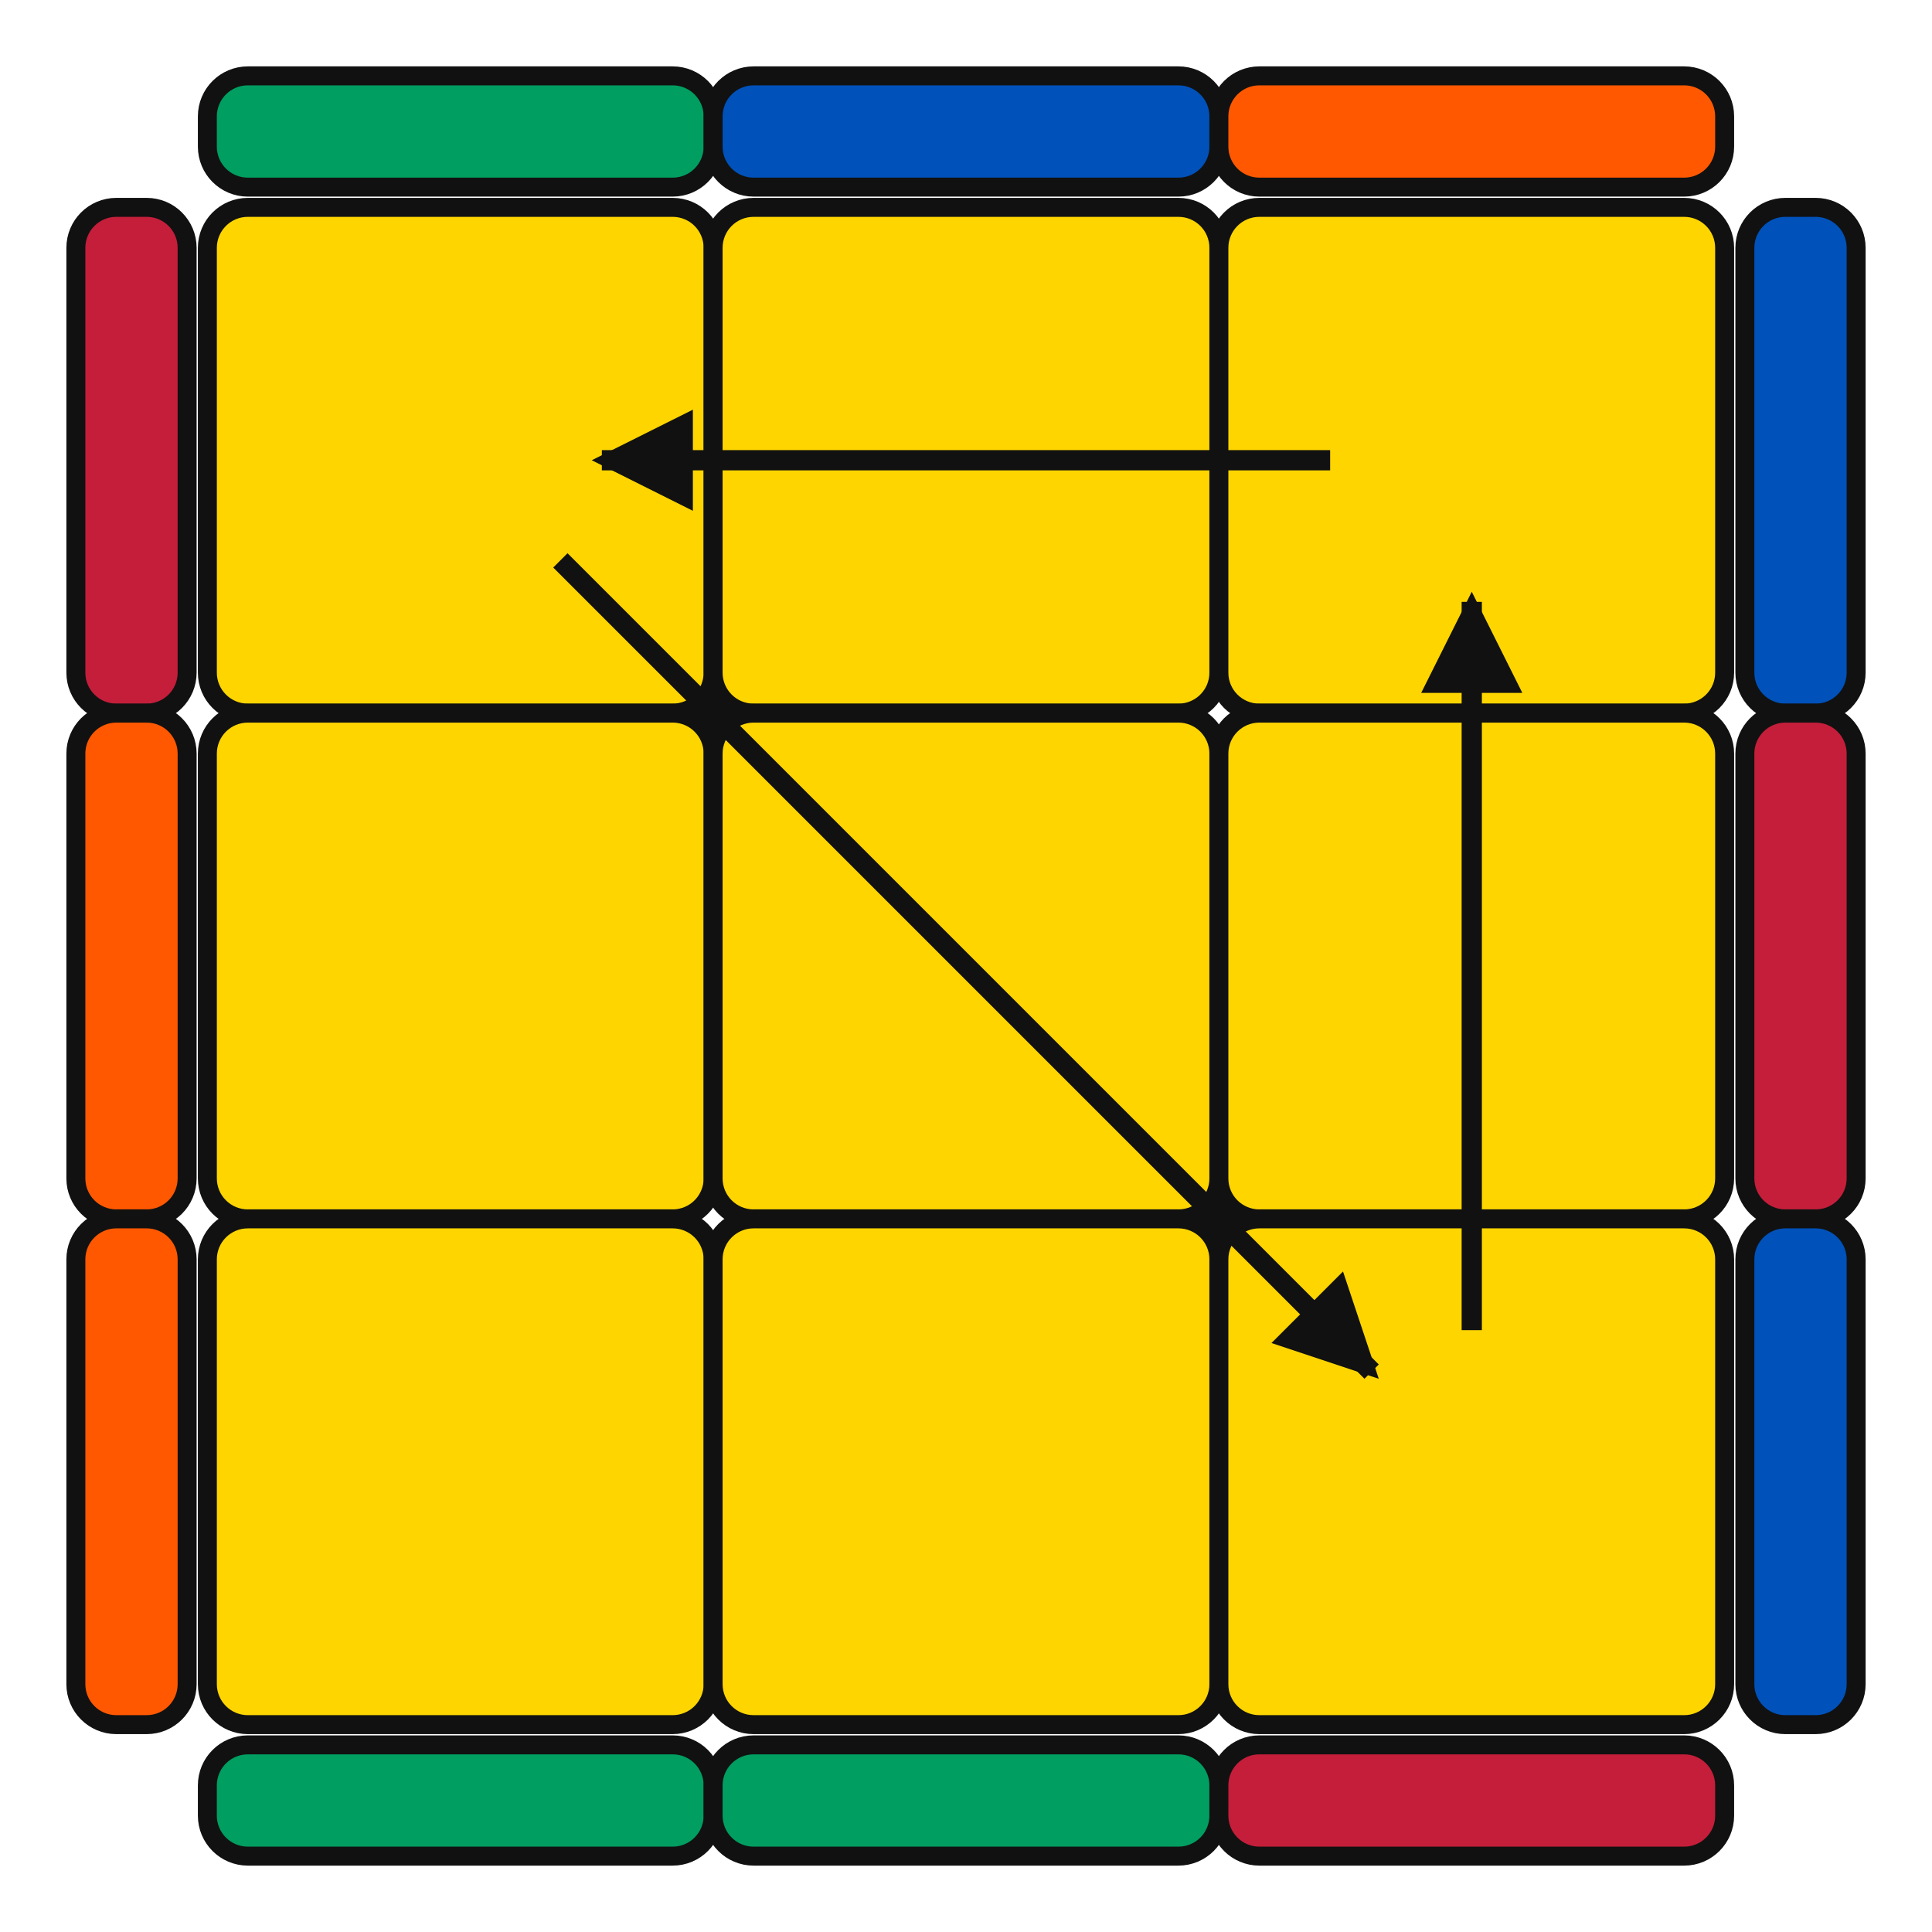
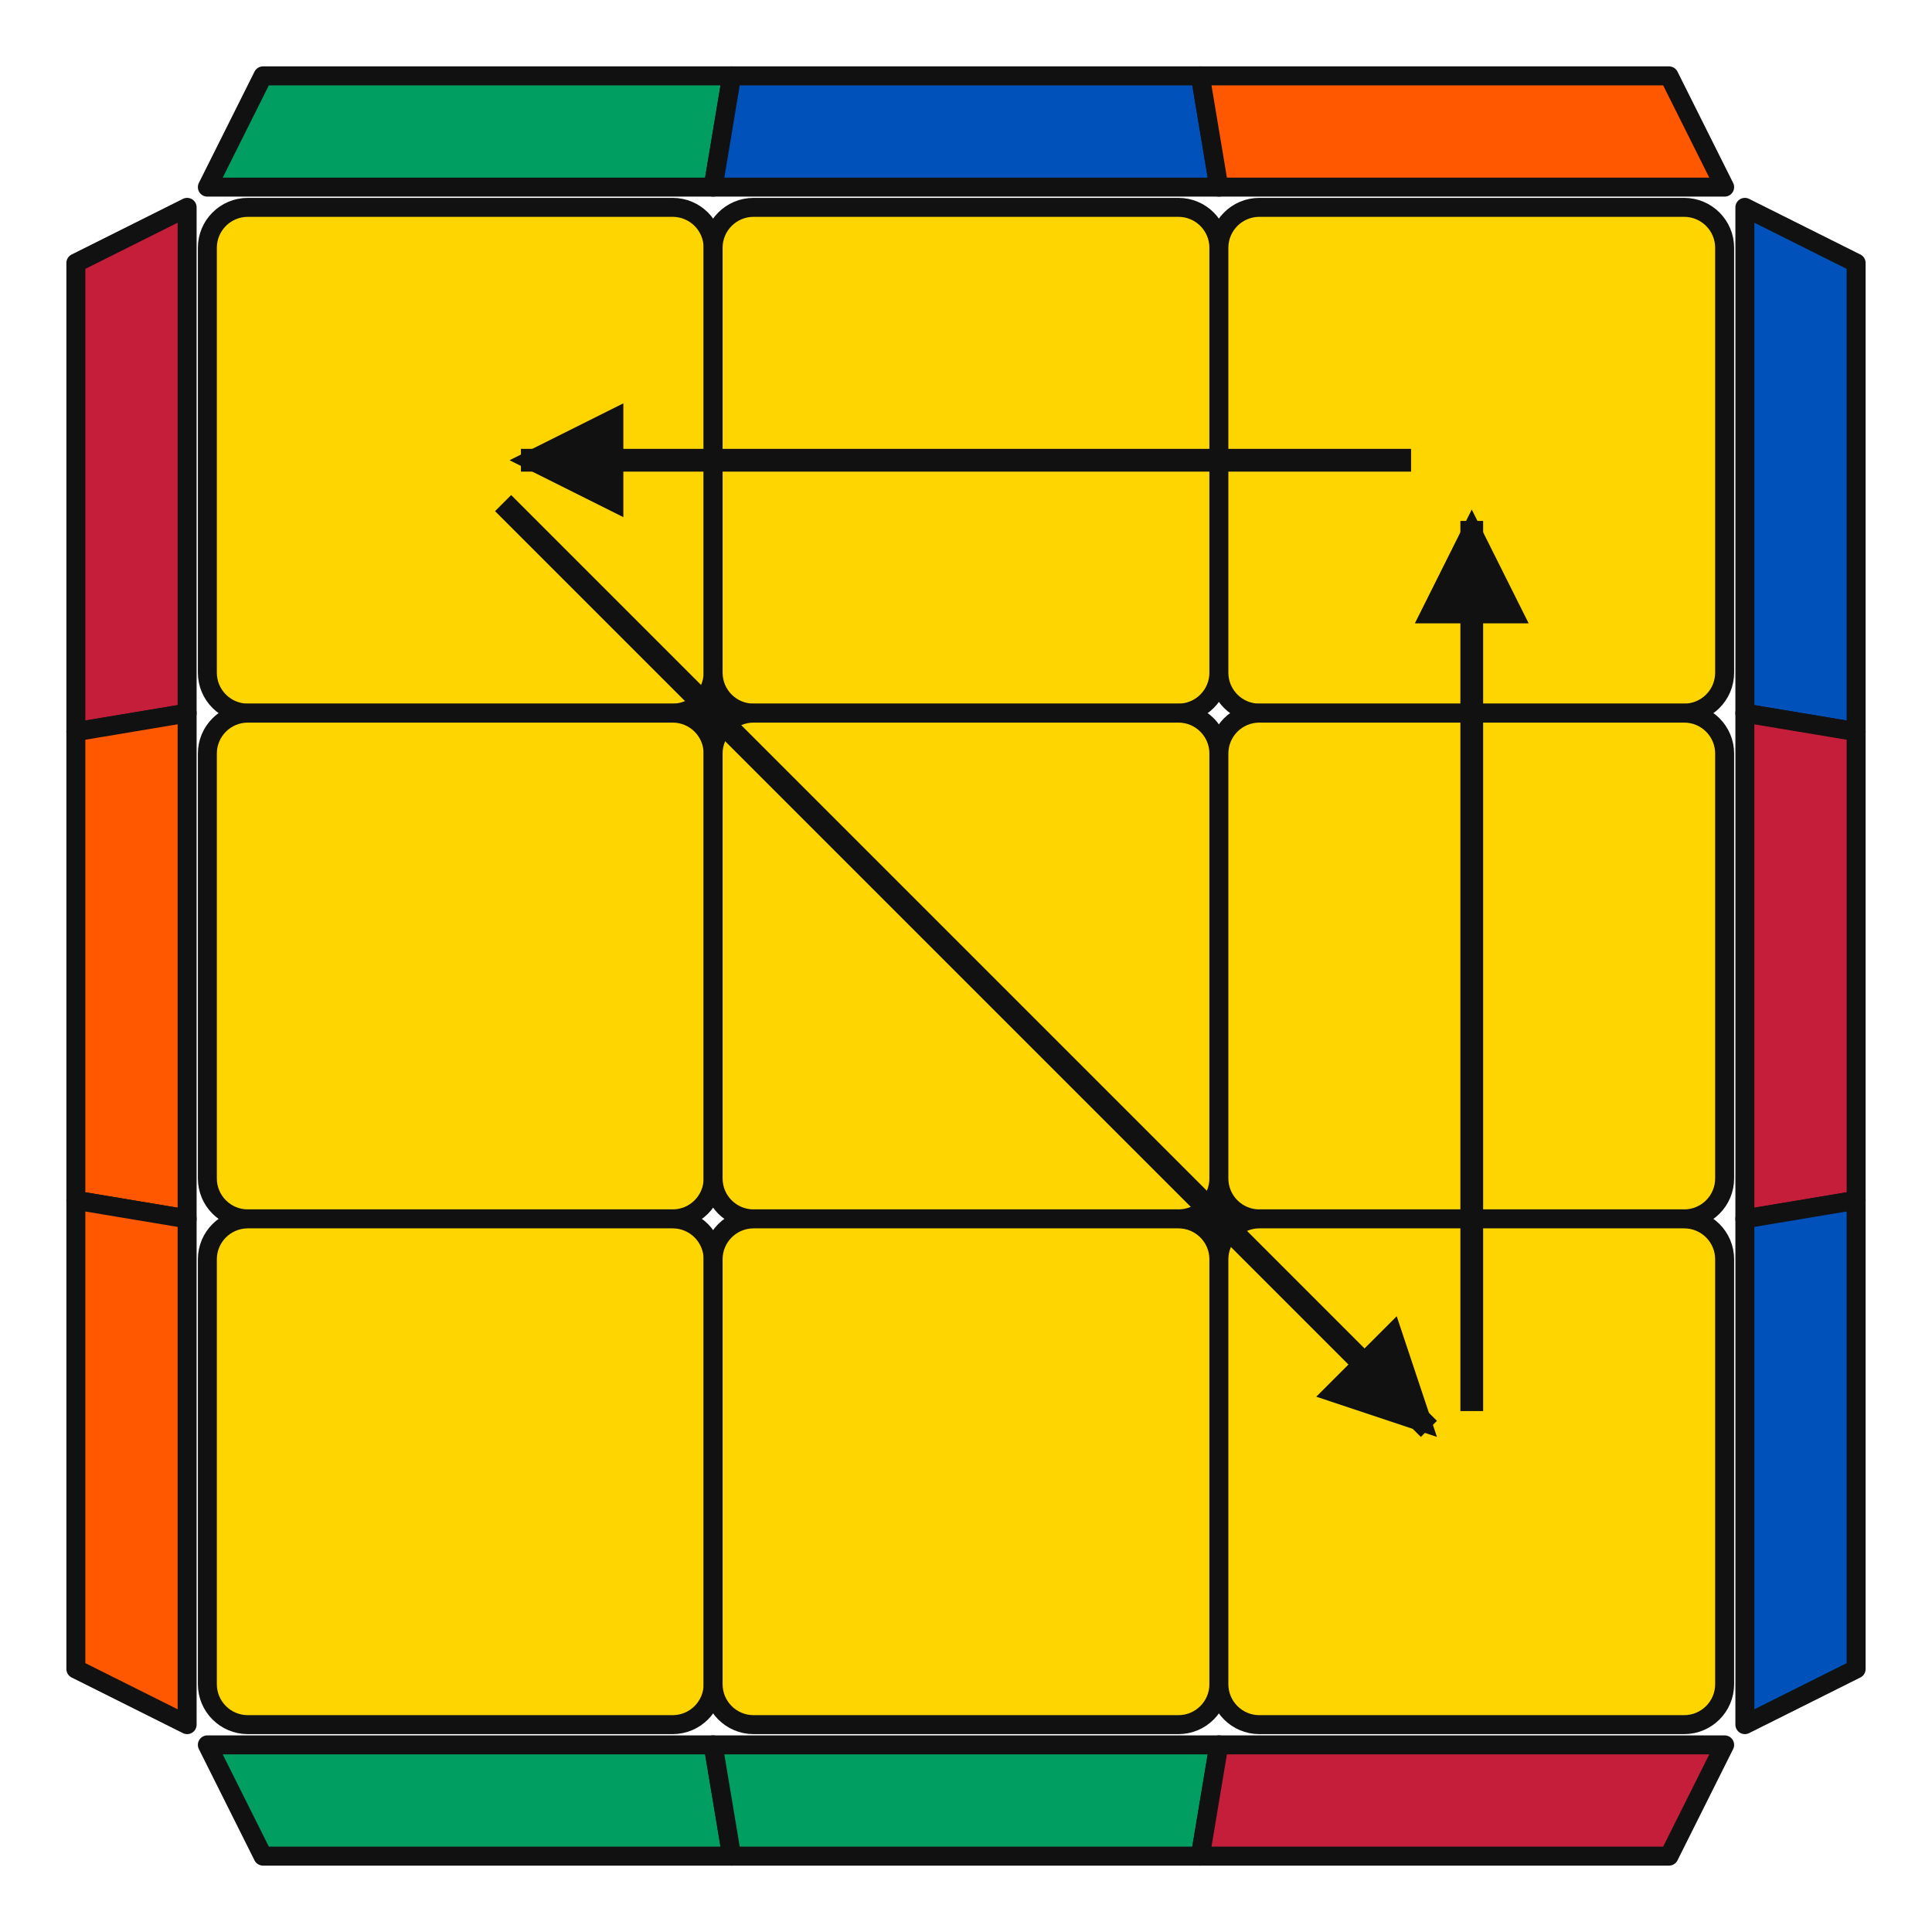
<svg xmlns="http://www.w3.org/2000/svg" viewBox="-6 -6 152.8 152.8" width="152.8" height="152.8">
  <defs>
    <marker id="ah" viewBox="0 0 10 10" refX="9" refY="5" markerWidth="5" markerHeight="5" orient="auto-start-reverse">
      <path d="M 0 0 L 10 5 L 0 10 z" fill="#111111" />
    </marker>
  </defs>
  <rect x="-6" y="-6" width="152.8" height="152.8" fill="#FFFFFF" />
  <rect x="10.40" y="10.40" width="40.00" height="40.00" rx="3.20" fill="#FFD500" stroke="#111111" stroke-width="1.5" />
  <rect x="50.40" y="10.40" width="40.00" height="40.00" rx="3.20" fill="#FFD500" stroke="#111111" stroke-width="1.5" />
  <rect x="90.40" y="10.40" width="40.00" height="40.00" rx="3.20" fill="#FFD500" stroke="#111111" stroke-width="1.5" />
  <rect x="10.40" y="50.40" width="40.00" height="40.00" rx="3.20" fill="#FFD500" stroke="#111111" stroke-width="1.5" />
  <rect x="50.40" y="50.40" width="40.00" height="40.00" rx="3.20" fill="#FFD500" stroke="#111111" stroke-width="1.5" />
  <rect x="90.40" y="50.40" width="40.00" height="40.00" rx="3.20" fill="#FFD500" stroke="#111111" stroke-width="1.5" />
  <rect x="10.40" y="90.40" width="40.00" height="40.00" rx="3.20" fill="#FFD500" stroke="#111111" stroke-width="1.5" />
  <rect x="50.40" y="90.40" width="40.00" height="40.00" rx="3.20" fill="#FFD500" stroke="#111111" stroke-width="1.5" />
  <rect x="90.40" y="90.40" width="40.00" height="40.00" rx="3.20" fill="#FFD500" stroke="#111111" stroke-width="1.5" />
-   <rect x="10.40" y="0.00" width="40.00" height="8.80" rx="3.20" fill="#009E60" stroke="#111111" stroke-width="1.5" />
-   <rect x="50.40" y="0.00" width="40.00" height="8.80" rx="3.20" fill="#0051BA" stroke="#111111" stroke-width="1.5" />
-   <rect x="90.40" y="0.00" width="40.00" height="8.80" rx="3.20" fill="#FF5800" stroke="#111111" stroke-width="1.5" />
-   <rect x="10.40" y="132.00" width="40.00" height="8.80" rx="3.20" fill="#009E60" stroke="#111111" stroke-width="1.5" />
-   <rect x="50.40" y="132.00" width="40.00" height="8.80" rx="3.20" fill="#009E60" stroke="#111111" stroke-width="1.5" />
-   <rect x="90.40" y="132.00" width="40.00" height="8.80" rx="3.20" fill="#C41E3A" stroke="#111111" stroke-width="1.5" />
-   <rect x="0.00" y="10.40" width="8.80" height="40.00" rx="3.20" fill="#C41E3A" stroke="#111111" stroke-width="1.5" />
-   <rect x="0.00" y="50.40" width="8.80" height="40.00" rx="3.20" fill="#FF5800" stroke="#111111" stroke-width="1.5" />
-   <rect x="0.00" y="90.40" width="8.80" height="40.00" rx="3.20" fill="#FF5800" stroke="#111111" stroke-width="1.5" />
-   <rect x="132.00" y="10.40" width="8.80" height="40.00" rx="3.20" fill="#0051BA" stroke="#111111" stroke-width="1.5" />
-   <rect x="132.00" y="50.40" width="8.80" height="40.00" rx="3.20" fill="#C41E3A" stroke="#111111" stroke-width="1.5" />
-   <rect x="132.00" y="90.40" width="8.80" height="40.00" rx="3.20" fill="#0051BA" stroke="#111111" stroke-width="1.5" />
-   <line x1="38.32" y1="38.32" x2="102.48" y2="102.48" stroke="#111111" stroke-width="1.6" marker-end="url(#ah)" />
-   <line x1="99.20" y1="30.40" x2="41.60" y2="30.40" stroke="#111111" stroke-width="1.6" marker-end="url(#ah)" />
-   <line x1="110.40" y1="99.20" x2="110.40" y2="41.60" stroke="#111111" stroke-width="1.6" marker-end="url(#ah)" />
+   <polygon points="14.80,0.00 51.87,0.00 50.40,8.80 10.40,8.80" fill="#009E60" stroke="#111111" stroke-width="1.5" stroke-linejoin="round" />
+   <polygon points="51.87,0.00 88.93,0.00 90.40,8.80 50.40,8.80" fill="#0051BA" stroke="#111111" stroke-width="1.5" stroke-linejoin="round" />
+   <polygon points="88.93,0.00 126.00,0.00 130.40,8.80 90.40,8.80" fill="#FF5800" stroke="#111111" stroke-width="1.5" stroke-linejoin="round" />
+   <polygon points="10.40,132.00 50.40,132.00 51.87,140.80 14.80,140.80" fill="#009E60" stroke="#111111" stroke-width="1.5" stroke-linejoin="round" />
+   <polygon points="50.40,132.00 90.40,132.00 88.93,140.80 51.87,140.80" fill="#009E60" stroke="#111111" stroke-width="1.5" stroke-linejoin="round" />
+   <polygon points="90.40,132.00 130.40,132.00 126.00,140.80 88.93,140.80" fill="#C41E3A" stroke="#111111" stroke-width="1.5" stroke-linejoin="round" />
+   <polygon points="0.00,14.80 8.80,10.40 8.80,50.40 0.00,51.87" fill="#C41E3A" stroke="#111111" stroke-width="1.5" stroke-linejoin="round" />
+   <polygon points="0.00,51.87 8.80,50.40 8.80,90.40 0.00,88.93" fill="#FF5800" stroke="#111111" stroke-width="1.5" stroke-linejoin="round" />
+   <polygon points="0.00,88.93 8.80,90.40 8.80,130.40 0.00,126.00" fill="#FF5800" stroke="#111111" stroke-width="1.5" stroke-linejoin="round" />
+   <polygon points="132.00,10.40 140.80,14.80 140.80,51.87 132.00,50.40" fill="#0051BA" stroke="#111111" stroke-width="1.5" stroke-linejoin="round" />
+   <polygon points="132.00,50.40 140.80,51.87 140.80,88.93 132.00,90.40" fill="#C41E3A" stroke="#111111" stroke-width="1.5" stroke-linejoin="round" />
+   <polygon points="132.00,90.40 140.80,88.93 140.80,126.00 132.00,130.40" fill="#0051BA" stroke="#111111" stroke-width="1.5" stroke-linejoin="round" />
+   <line x1="33.79" y1="33.79" x2="107.01" y2="107.01" stroke="#111111" stroke-width="1.8" marker-end="url(#ah)" />
+   <line x1="105.60" y1="30.40" x2="35.20" y2="30.40" stroke="#111111" stroke-width="1.8" marker-end="url(#ah)" />
+   <line x1="110.40" y1="105.60" x2="110.40" y2="35.20" stroke="#111111" stroke-width="1.8" marker-end="url(#ah)" />
</svg>
